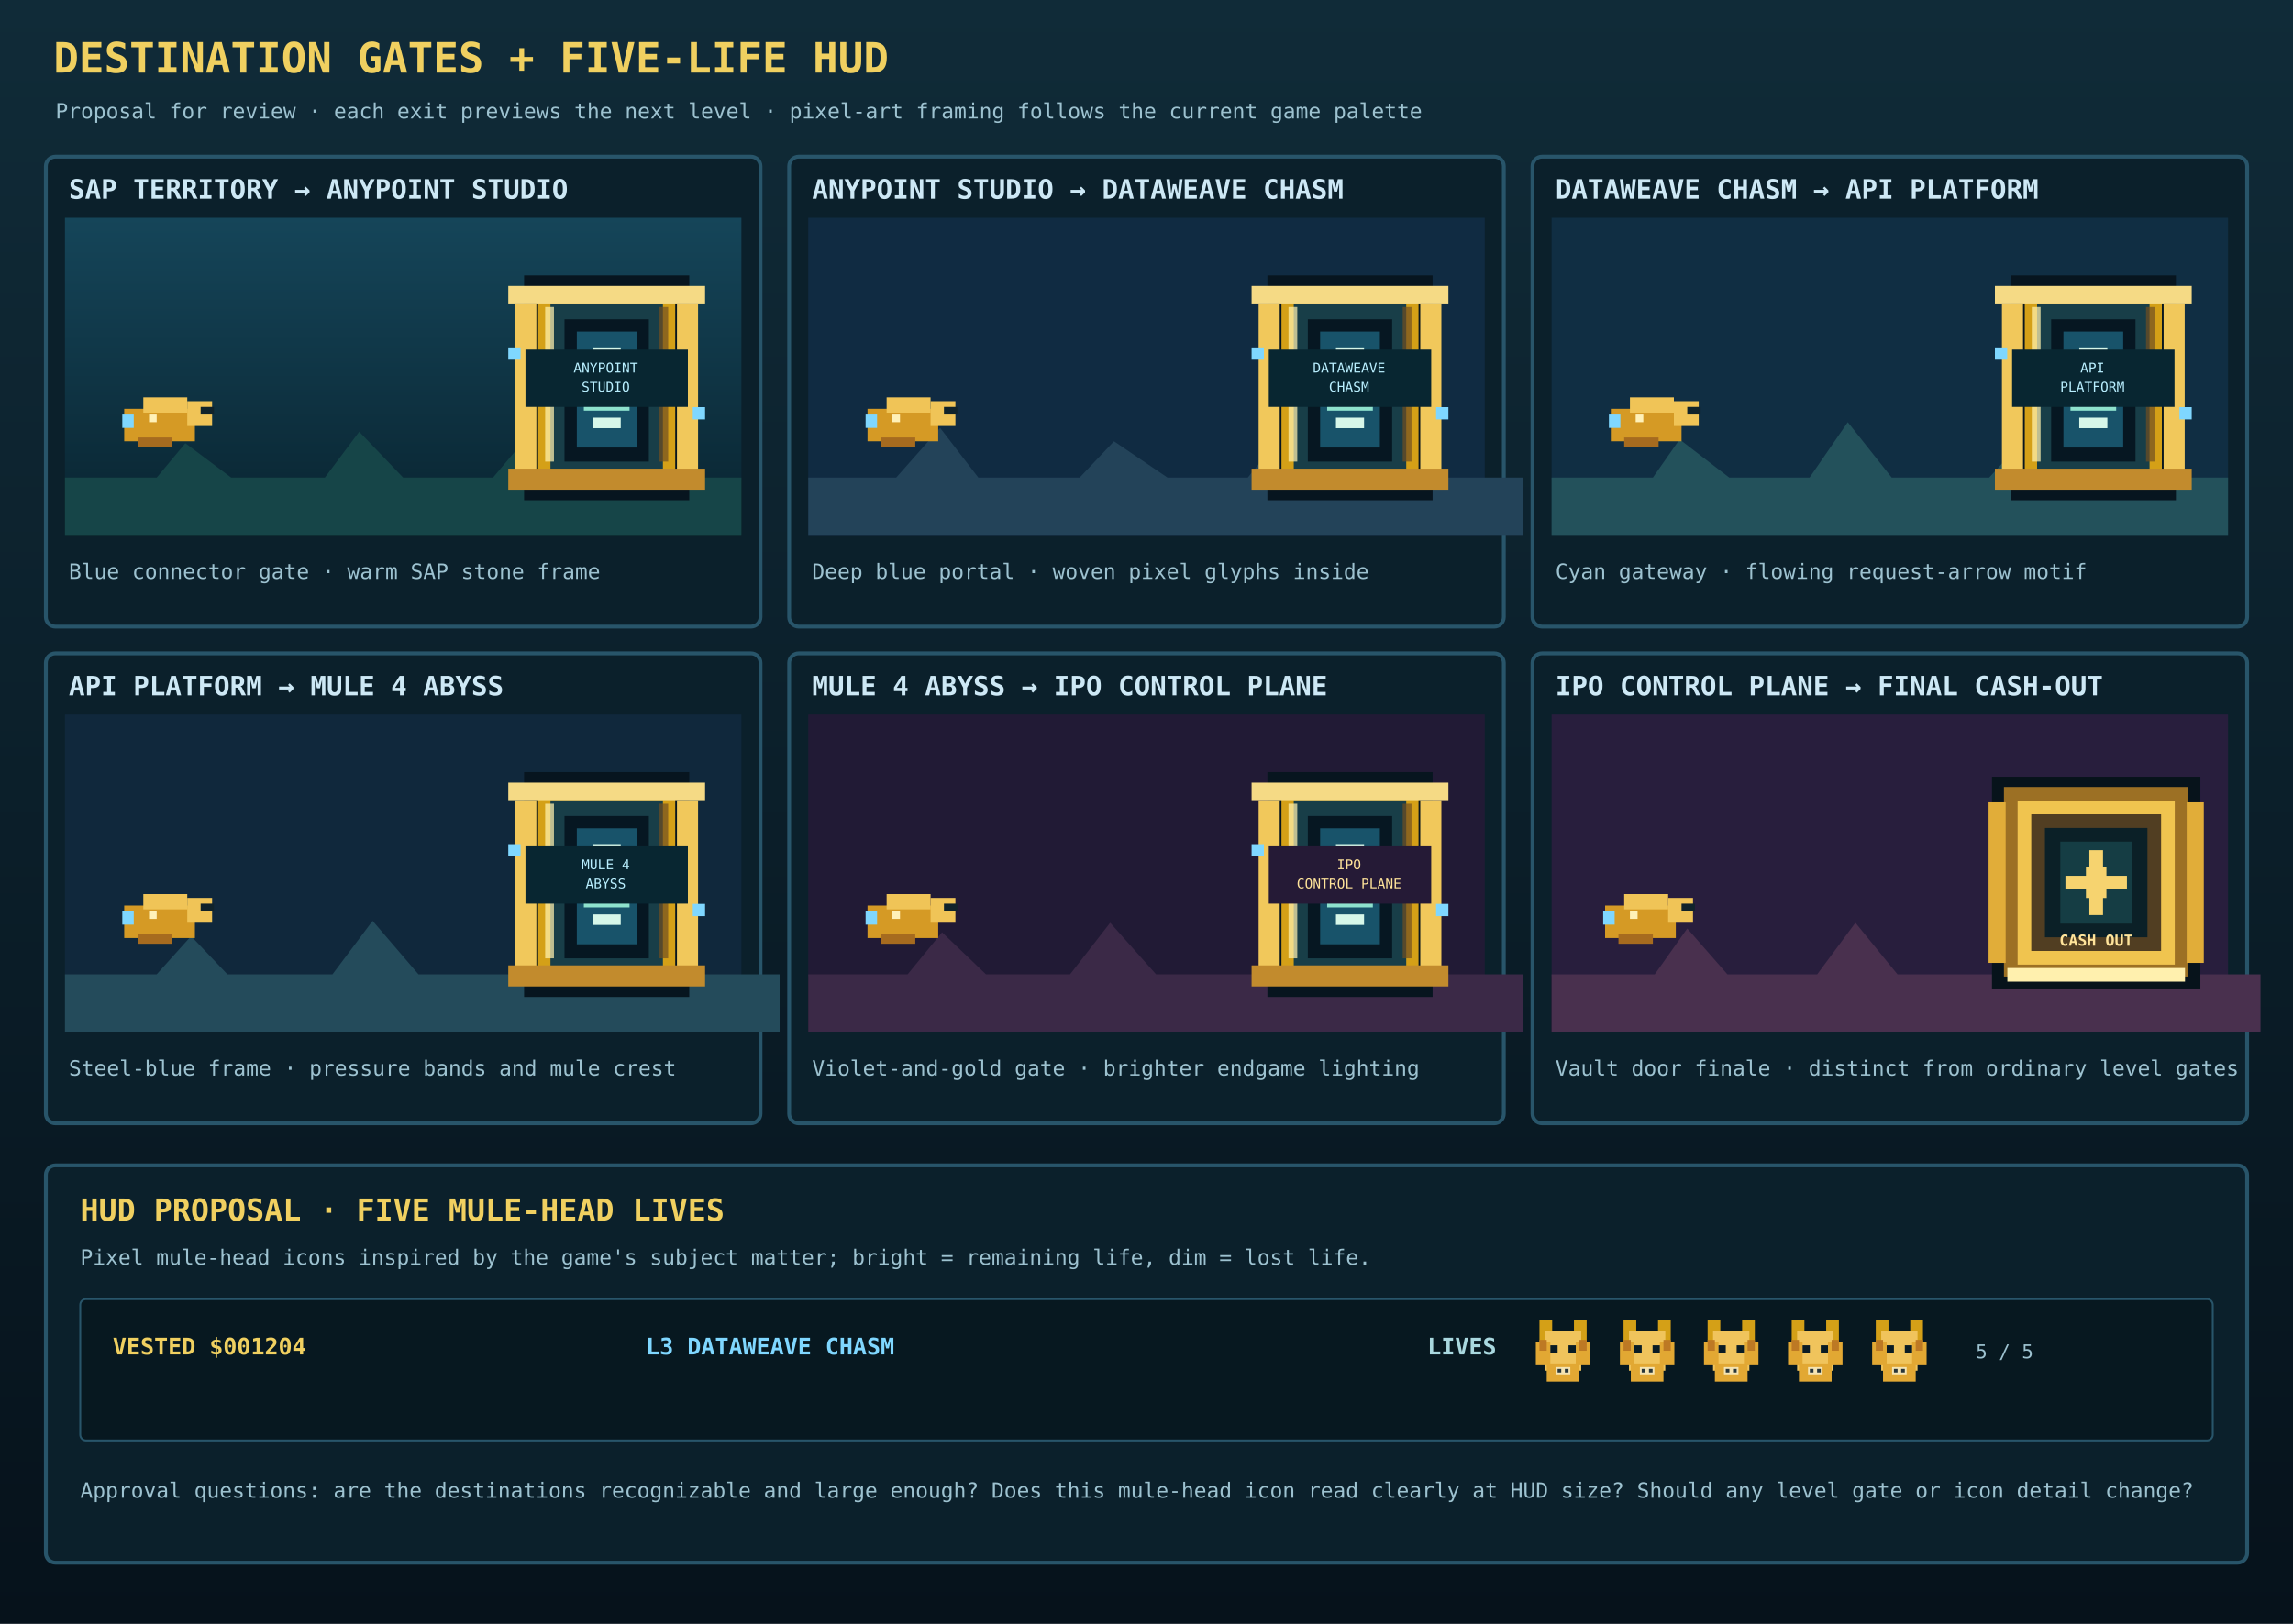
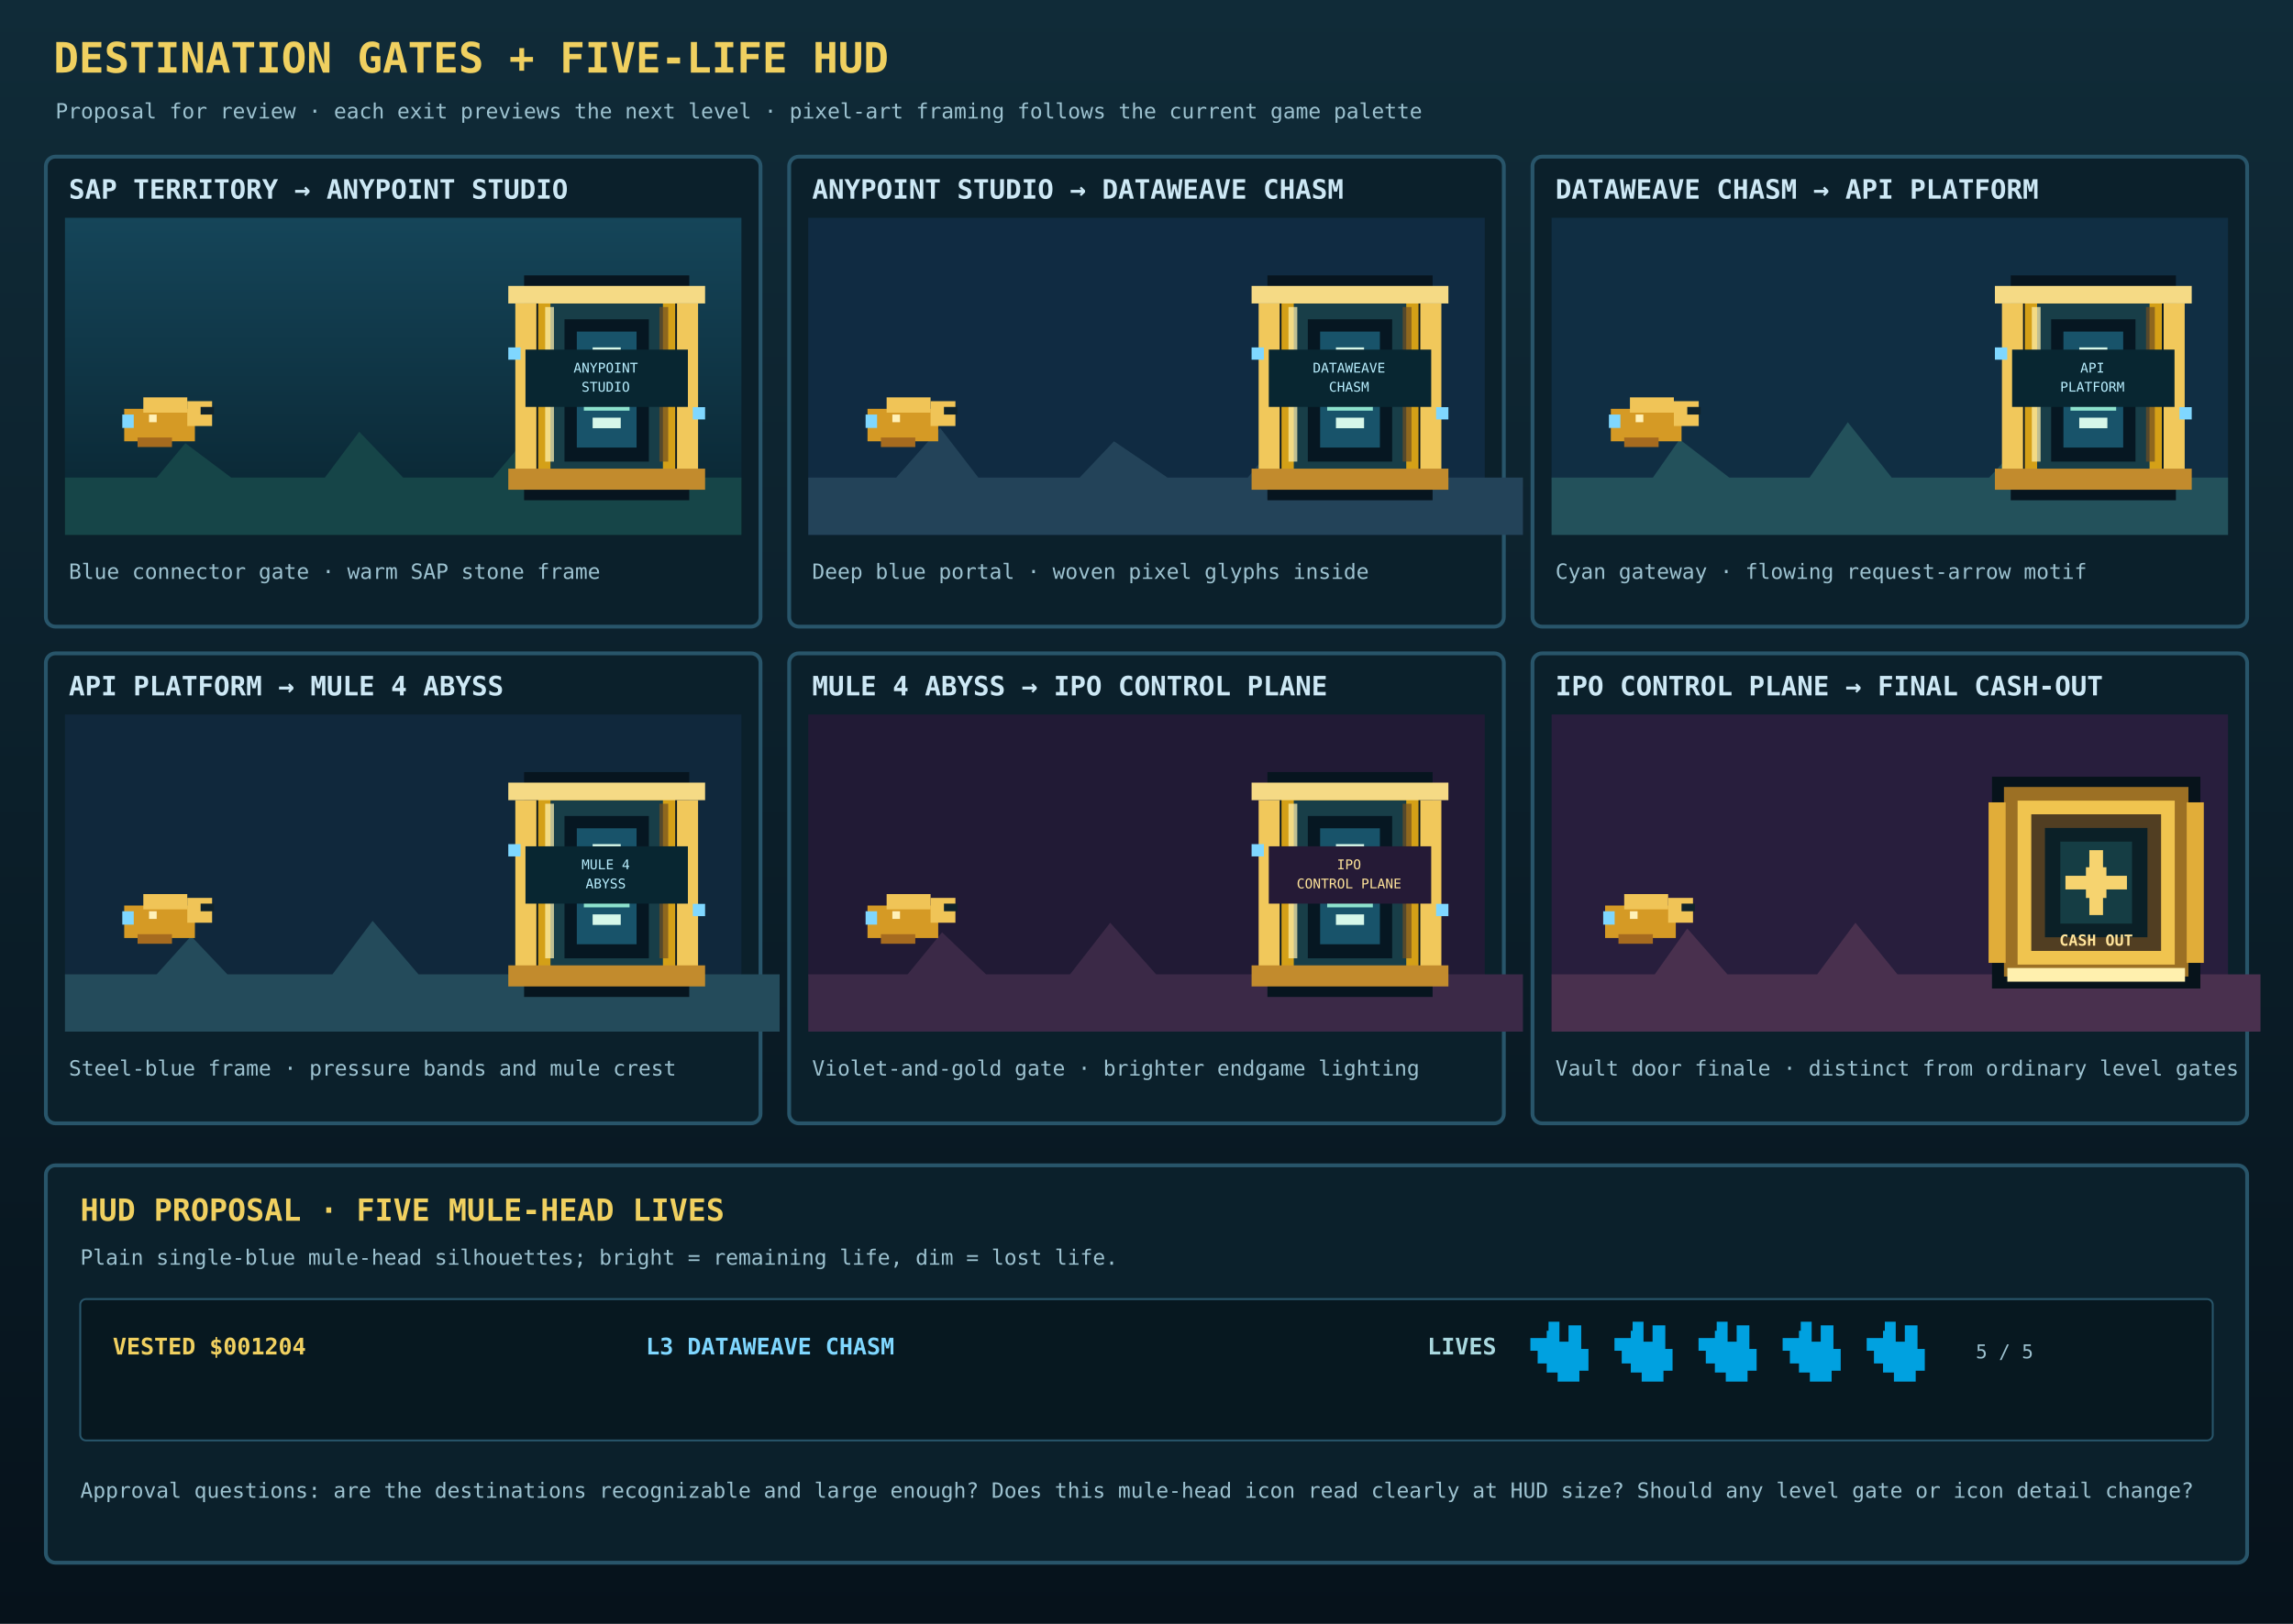
<svg xmlns="http://www.w3.org/2000/svg" width="1200" height="850" viewBox="0 0 1200 850" role="img" aria-labelledby="title description">
  <defs>
    <linearGradient id="page" x2="0" y2="1">
      <stop stop-color="#102b38" />
      <stop offset="1" stop-color="#06121b" />
    </linearGradient>
    <linearGradient id="water" x2="0" y2="1">
      <stop stop-color="#154559" />
      <stop offset="1" stop-color="#092430" />
    </linearGradient>
    <symbol id="gate" viewBox="0 0 112 132">
      <rect x="9" y="2" width="94" height="128" fill="#07151f" />
      <rect x="17" y="10" width="78" height="112" fill="#d4a017" />
      <rect x="24" y="18" width="64" height="98" fill="#183e48" />
      <rect x="32" y="27" width="48" height="81" fill="#061722" />
      <rect x="39" y="34" width="34" height="66" fill="#18536a" />
      <rect x="4" y="18" width="12" height="98" fill="#f1c85b" />
      <rect x="96" y="18" width="12" height="98" fill="#f1c85b" />
      <rect x="0" y="112" width="112" height="12" fill="#c28b2d" />
      <rect x="0" y="8" width="112" height="10" fill="#f5da85" />
      <rect x="48" y="43" width="16" height="6" fill="#d6f7e9" />
      <rect x="43" y="53" width="26" height="6" fill="#8ee2cd" />
      <rect x="38" y="63" width="36" height="6" fill="#d6f7e9" />
      <rect x="43" y="73" width="26" height="6" fill="#8ee2cd" />
      <rect x="48" y="83" width="16" height="6" fill="#d6f7e9" />
      <rect x="21" y="20" width="5" height="88" fill="#fff1ae" opacity=".72" />
      <rect x="86" y="20" width="5" height="88" fill="#704e21" opacity=".7" />
      <rect x="-3" y="43" width="10" height="7" fill="#7fd7ff" />
      <rect x="105" y="77" width="10" height="7" fill="#7fd7ff" />
    </symbol>
    <symbol id="vault" viewBox="0 0 132 132">
      <rect x="5" y="4" width="122" height="124" fill="#07131b" />
      <rect x="12" y="10" width="108" height="111" fill="#9c7024" />
      <rect x="20" y="18" width="92" height="96" fill="#f0c44f" />
      <rect x="28" y="26" width="76" height="80" fill="#513e22" />
      <rect x="36" y="34" width="60" height="64" fill="#0b2027" />
      <rect x="45" y="42" width="42" height="48" fill="#153d44" />
      <rect x="62" y="47" width="8" height="38" fill="#f6d36f" />
      <rect x="48" y="62" width="36" height="8" fill="#f6d36f" />
      <rect x="60" y="57" width="12" height="18" fill="#f6d36f" />
      <rect x="14" y="116" width="104" height="8" fill="#fff0ae" />
      <rect x="3" y="19" width="10" height="94" fill="#e1ad39" />
      <rect x="119" y="19" width="10" height="94" fill="#e1ad39" />
    </symbol>
    <symbol id="swimmer" viewBox="0 0 54 42">
      <rect x="3" y="15" width="37" height="17" fill="#d59a25" />
      <rect x="13" y="9" width="23" height="8" fill="#f0c457" />
      <rect x="36" y="11" width="13" height="13" fill="#f0c457" />
      <rect x="43" y="14" width="7" height="4" fill="#10232b" />
      <rect x="10" y="30" width="18" height="5" fill="#a66b1f" />
      <rect x="16" y="18" width="4" height="4" fill="#fff1b8" />
      <rect x="2" y="18" width="6" height="7" fill="#7fd7ff" />
    </symbol>
    <symbol id="mule" viewBox="0 0 40 40">
-       <rect x="7" y="2" width="7" height="13" fill="#d4a017" />
-       <rect x="26" y="2" width="7" height="13" fill="#d4a017" />
-       <rect x="10" y="8" width="20" height="22" fill="#f0c45c" />
-       <rect x="5" y="14" width="8" height="13" fill="#e2a833" />
-       <rect x="27" y="14" width="8" height="13" fill="#e2a833" />
-       <rect x="11" y="26" width="18" height="10" fill="#e2a833" />
-       <rect x="13" y="16" width="4" height="4" fill="#0a1c25" />
-       <rect x="23" y="16" width="4" height="4" fill="#0a1c25" />
-       <rect x="16" y="28" width="8" height="4" fill="#f5e4b2" />
-       <rect x="17" y="29" width="2" height="2" fill="#28363a" />
-       <rect x="21" y="29" width="2" height="2" fill="#28363a" />
-       <rect x="7" y="13" width="4" height="6" fill="#bd7924" />
-       <rect x="29" y="13" width="4" height="6" fill="#bd7924" />
+       <path fill="#00a1e0" d="M12 3h6v11h5V5h7v13h4v12h-5v6H17v-5h-6v-5H6v-7H2v-7h9v-4h1z" />
    </symbol>
    <style>
      text { font-family: monospace; }
      .card { fill: #0b202b; stroke: #28556a; stroke-width: 2; }
      .label { fill: #cde8f5; font-size: 14px; font-weight: bold; }
      .small { fill: #9dc2d0; font-size: 11px; }
      .scene { fill: url(#water); }
    </style>
  </defs>
  <rect width="1200" height="850" fill="url(#page)" />
  <text x="28" y="38" fill="#f0d060" font-size="22" font-weight="bold">DESTINATION GATES + FIVE-LIFE HUD</text>
  <text x="29" y="62" class="small">Proposal for review · each exit previews the next level · pixel-art framing follows the current game palette</text>
  <g transform="translate(24 82)">
    <rect class="card" width="374" height="246" rx="5" />
    <text x="12" y="22" class="label">SAP TERRITORY → ANYPOINT STUDIO</text>
    <rect x="10" y="32" width="354" height="166" class="scene" />
    <rect x="10" y="169" width="354" height="29" fill="#08251f" />
    <path d="M10 168h48l15-18 24 18h49l18-24 23 24h47l16-19 24 19h90v30H10z" fill="#164548" />
    <use href="#swimmer" x="38" y="117" width="54" height="42" />
    <use href="#gate" x="242" y="56" width="103" height="130" />
    <rect x="251" y="101" width="85" height="30" fill="#082631" />
    <text x="293" y="113" fill="#b9efff" font-size="7" text-anchor="middle">ANYPOINT</text>
    <text x="293" y="123" fill="#b9efff" font-size="7" text-anchor="middle">STUDIO</text>
    <text x="12" y="221" class="small">Blue connector gate · warm SAP stone frame</text>
  </g>
  <g transform="translate(413 82)">
    <rect class="card" width="374" height="246" rx="5" />
    <text x="12" y="22" class="label">ANYPOINT STUDIO → DATAWEAVE CHASM</text>
    <rect x="10" y="32" width="354" height="166" fill="#102b42" />
    <rect x="10" y="169" width="354" height="29" fill="#081b2b" />
    <path d="M10 168h46l23-26 20 26h53l18-19 28 19h42l21-26 21 26h102v30H10z" fill="#234359" />
    <use href="#swimmer" x="38" y="117" width="54" height="42" />
    <use href="#gate" x="242" y="56" width="103" height="130" />
    <rect x="251" y="101" width="85" height="30" fill="#082631" />
    <text x="293" y="113" fill="#b9efff" font-size="7" text-anchor="middle">DATAWEAVE</text>
    <text x="293" y="123" fill="#b9efff" font-size="7" text-anchor="middle">CHASM</text>
    <text x="12" y="221" class="small">Deep blue portal · woven pixel glyphs inside</text>
  </g>
  <g transform="translate(802 82)">
    <rect class="card" width="374" height="246" rx="5" />
    <text x="12" y="22" class="label">DATAWEAVE CHASM → API PLATFORM</text>
    <rect x="10" y="32" width="354" height="166" fill="#102e43" />
    <rect x="10" y="169" width="354" height="29" fill="#081d27" />
    <path d="M10 168h53l14-20 26 20h42l20-29 23 29h51l21-23 18 23h86v30H10z" fill="#23515b" />
    <use href="#swimmer" x="38" y="117" width="54" height="42" />
    <use href="#gate" x="242" y="56" width="103" height="130" />
    <rect x="251" y="101" width="85" height="30" fill="#082631" />
    <text x="293" y="113" fill="#b9efff" font-size="7" text-anchor="middle">API</text>
    <text x="293" y="123" fill="#b9efff" font-size="7" text-anchor="middle">PLATFORM</text>
    <text x="12" y="221" class="small">Cyan gateway · flowing request-arrow motif</text>
  </g>
  <g transform="translate(24 342)">
    <rect class="card" width="374" height="246" rx="5" />
    <text x="12" y="22" class="label">API PLATFORM → MULE 4 ABYSS</text>
    <rect x="10" y="32" width="354" height="166" fill="#10283c" />
    <rect x="10" y="169" width="354" height="29" fill="#071a24" />
    <path d="M10 168h48l18-20 19 20h55l21-28 24 28h49l18-22 25 22h97v30H10z" fill="#244b5b" />
    <use href="#swimmer" x="38" y="117" width="54" height="42" />
    <use href="#gate" x="242" y="56" width="103" height="130" />
    <rect x="251" y="101" width="85" height="30" fill="#082631" />
    <text x="293" y="113" fill="#b9efff" font-size="7" text-anchor="middle">MULE 4</text>
    <text x="293" y="123" fill="#b9efff" font-size="7" text-anchor="middle">ABYSS</text>
    <text x="12" y="221" class="small">Steel-blue frame · pressure bands and mule crest</text>
  </g>
  <g transform="translate(413 342)">
    <rect class="card" width="374" height="246" rx="5" />
    <text x="12" y="22" class="label">MULE 4 ABYSS → IPO CONTROL PLANE</text>
    <rect x="10" y="32" width="354" height="166" fill="#211a35" />
    <rect x="10" y="169" width="354" height="29" fill="#100e20" />
    <path d="M10 168h52l18-22 23 22h44l21-27 24 27h52l17-19 25 19h98v30H10z" fill="#3b2947" />
    <use href="#swimmer" x="38" y="117" width="54" height="42" />
    <use href="#gate" x="242" y="56" width="103" height="130" />
    <rect x="251" y="101" width="85" height="30" fill="#251a36" />
    <text x="293" y="113" fill="#ffe49a" font-size="7" text-anchor="middle">IPO</text>
    <text x="293" y="123" fill="#ffe49a" font-size="7" text-anchor="middle">CONTROL PLANE</text>
    <text x="12" y="221" class="small">Violet-and-gold gate · brighter endgame lighting</text>
  </g>
  <g transform="translate(802 342)">
    <rect class="card" width="374" height="246" rx="5" />
    <text x="12" y="22" class="label">IPO CONTROL PLANE → FINAL CASH-OUT</text>
    <rect x="10" y="32" width="354" height="166" fill="#281e3d" />
    <rect x="10" y="169" width="354" height="29" fill="#120f22" />
    <path d="M10 168h54l17-24 21 24h47l20-27 22 27h51l18-22 24 22h97v30H10z" fill="#49304e" />
    <use href="#swimmer" x="35" y="117" width="54" height="42" />
    <use href="#vault" x="236" y="54" width="118" height="132" />
    <text x="295" y="153" fill="#ffe49a" font-size="8" font-weight="bold" text-anchor="middle">CASH OUT</text>
    <text x="12" y="221" class="small">Vault door finale · distinct from ordinary level gates</text>
  </g>
  <g transform="translate(24 610)">
    <rect class="card" width="1152" height="208" rx="5" />
    <text x="18" y="29" fill="#f0d060" font-size="16" font-weight="bold">HUD PROPOSAL · FIVE MULE-HEAD LIVES</text>
-     <text x="18" y="52" class="small">Pixel mule-head icons inspired by the game's subject matter; bright = remaining life, dim = lost life.</text>
+     <text x="18" y="52" class="small">Plain single-blue mule-head silhouettes; bright = remaining life, dim = lost life.</text>
    <rect x="18" y="70" width="1116" height="74" rx="3" fill="#071820" stroke="#28556a" />
    <text x="35" y="99" fill="#f0d060" font-size="12" font-weight="bold">VESTED $001204</text>
    <text x="314" y="99" fill="#7fd7ff" font-size="12" font-weight="bold">L3 DATAWEAVE CHASM</text>
    <text x="723" y="99" fill="#a9d8df" font-size="12" font-weight="bold">LIVES</text>
    <g transform="translate(775 79)">
      <use href="#mule" width="38" height="38" />
    </g>
    <g transform="translate(819 79)">
      <use href="#mule" width="38" height="38" />
    </g>
    <g transform="translate(863 79)">
      <use href="#mule" width="38" height="38" />
    </g>
    <g transform="translate(907 79)">
      <use href="#mule" width="38" height="38" />
    </g>
    <g transform="translate(951 79)">
      <use href="#mule" width="38" height="38" />
    </g>
    <text x="1010" y="101" fill="#9dc2d0" font-size="10">5 / 5</text>
    <text x="18" y="174" class="small">Approval questions: are the destinations recognizable and large enough? Does this mule-head icon read clearly at HUD size? Should any level gate or icon detail change?</text>
  </g>
</svg>
